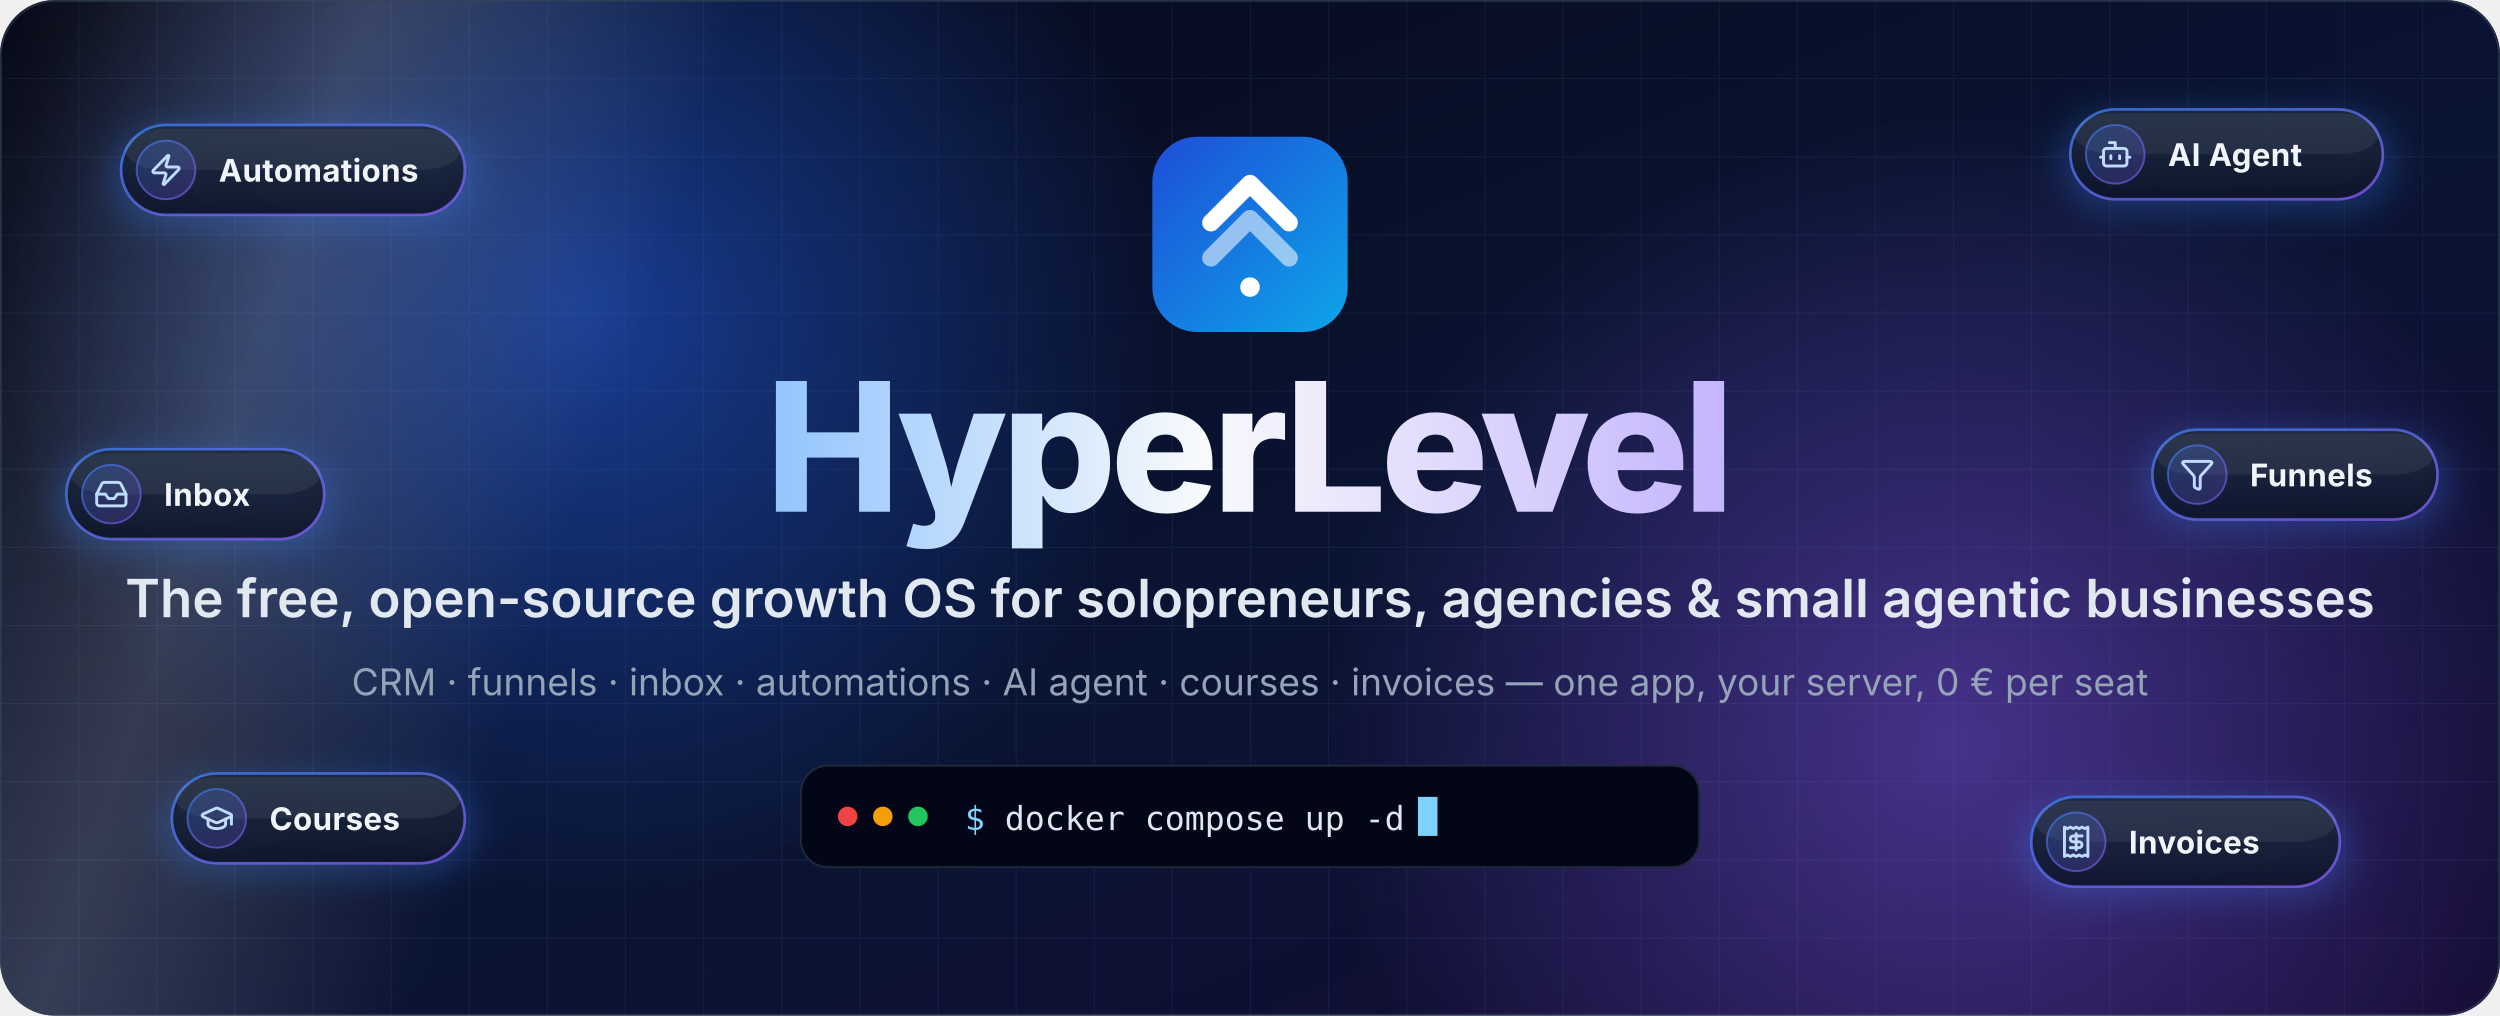
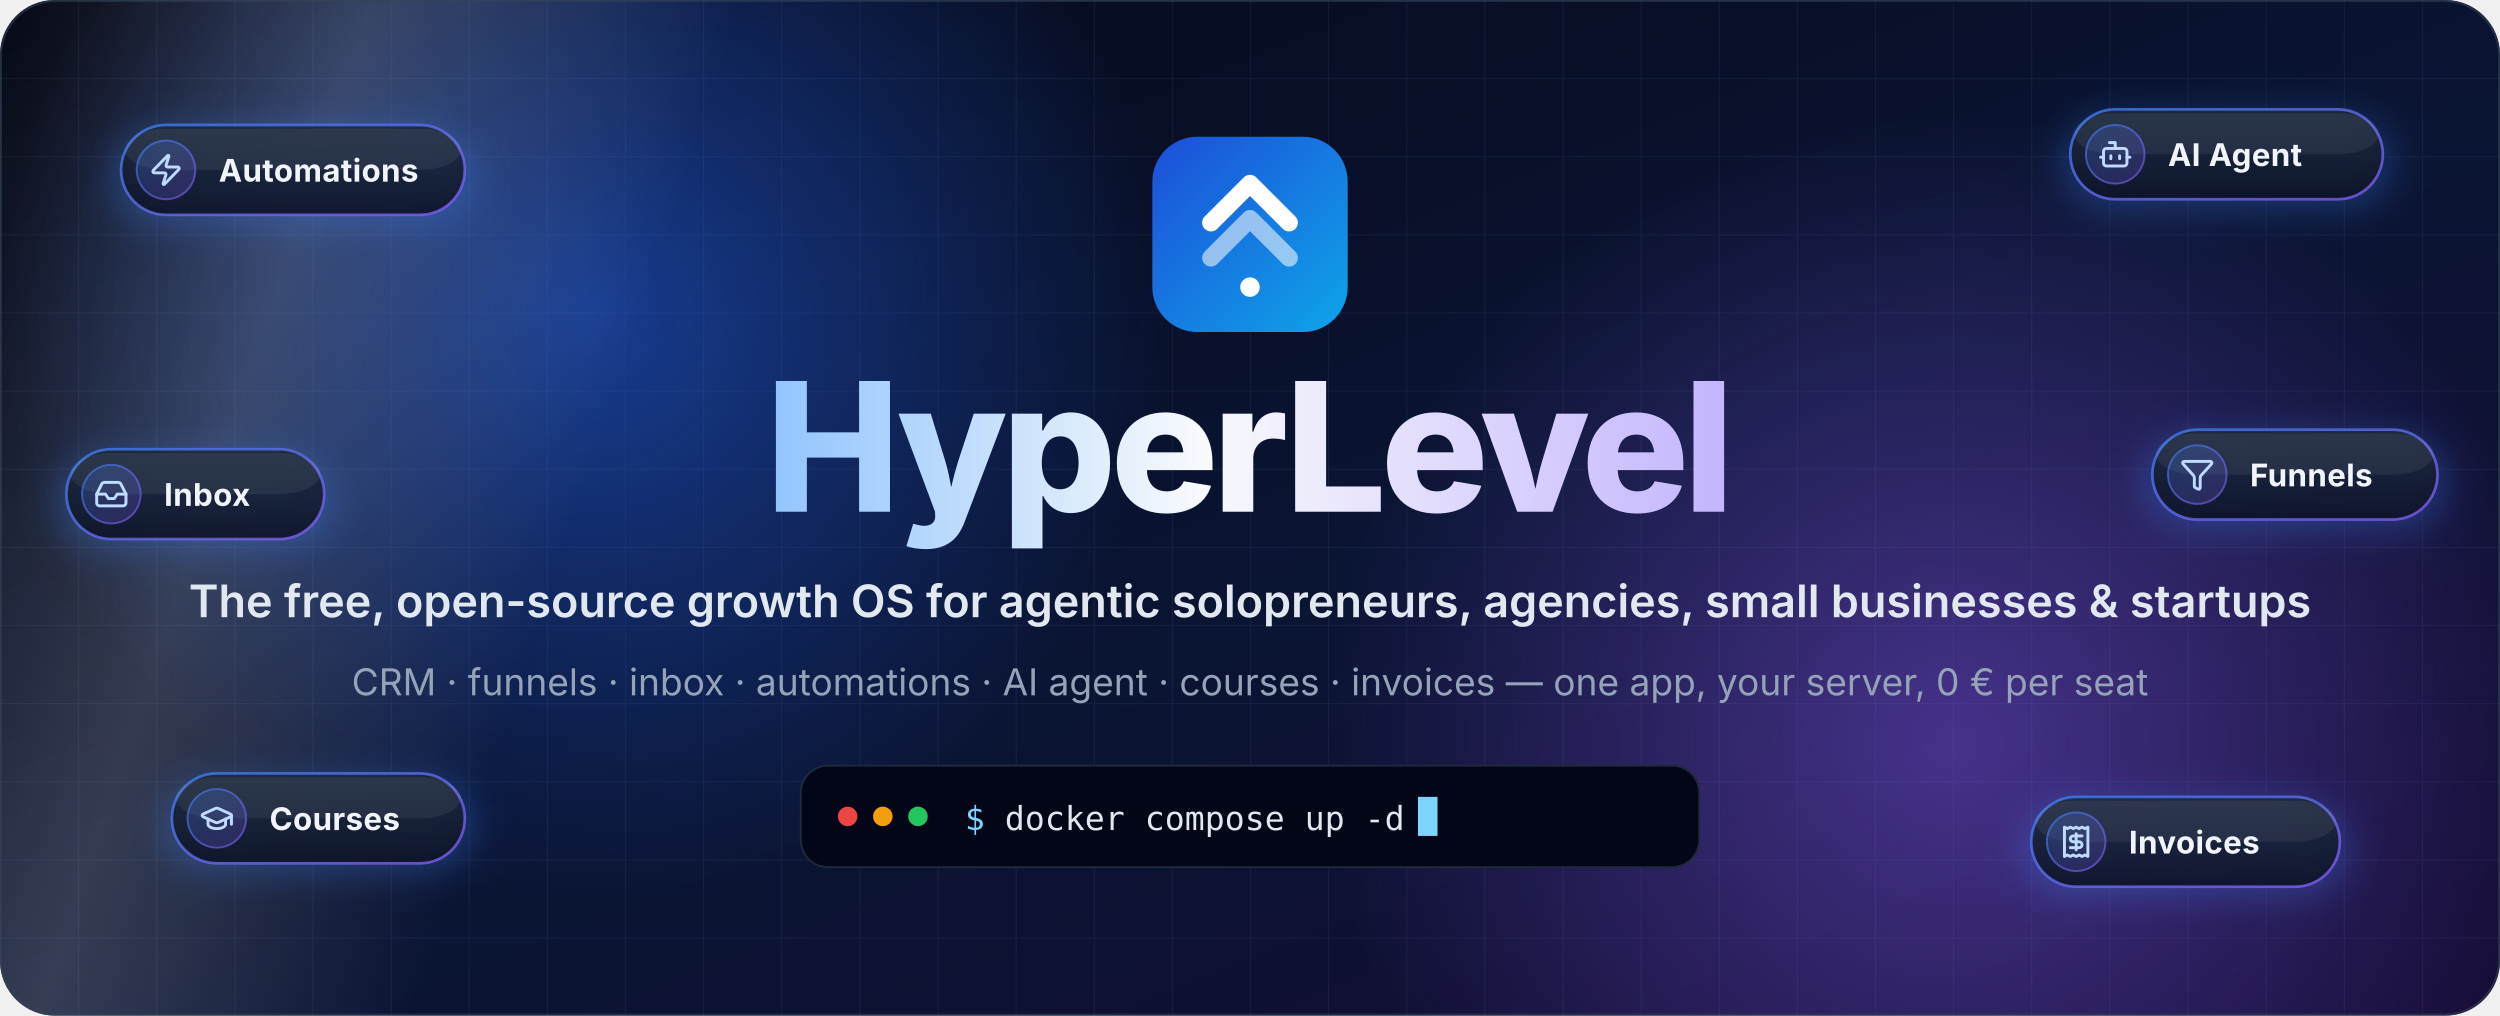
- <svg xmlns="http://www.w3.org/2000/svg" width="1280" height="520" viewBox="0 0 1280 520" role="img" aria-label="HyperLevel – the free, open-source growth OS for solopreneurs, agencies and small agentic businesses">
+ <svg xmlns="http://www.w3.org/2000/svg" width="1280" height="520" viewBox="0 0 1280 520" role="img" aria-label="HyperLevel – the free, open-source growth OS for agentic solopreneurs, agencies, small businesses and startups">
  <defs>
    <linearGradient id="bg" x1="0" y1="0" x2="1" y2="1">
      <stop offset="0" stop-color="#050816" />
      <stop offset=".55" stop-color="#0a1433" />
      <stop offset="1" stop-color="#140b33" />
    </linearGradient>
    <linearGradient id="mark" x1="0" y1="0" x2="1" y2="1">
      <stop offset="0" stop-color="#1d4ed8" />
      <stop offset="1" stop-color="#0ea5e9" />
    </linearGradient>
    <linearGradient id="word" x1="0" y1="0" x2="1" y2="0">
      <stop offset="0" stop-color="#93c5fd" />
      <stop offset=".45" stop-color="#f8fafc" />
      <stop offset="1" stop-color="#c4b5fd" />
    </linearGradient>
    <linearGradient id="shine" x1="0" y1="0" x2="1" y2="0">
      <stop offset="0" stop-color="#fff" stop-opacity="0" />
      <stop offset=".5" stop-color="#fff" stop-opacity=".18" />
      <stop offset="1" stop-color="#fff" stop-opacity="0" />
    </linearGradient>
    <radialGradient id="glowA" cx=".5" cy=".5" r=".5">
      <stop offset="0" stop-color="#2563eb" stop-opacity=".55" />
      <stop offset="1" stop-color="#2563eb" stop-opacity="0" />
    </radialGradient>
    <radialGradient id="glowB" cx=".5" cy=".5" r=".5">
      <stop offset="0" stop-color="#8b5cf6" stop-opacity=".45" />
      <stop offset="1" stop-color="#8b5cf6" stop-opacity="0" />
    </radialGradient>
    <pattern id="grid" width="40" height="40" patternUnits="userSpaceOnUse">
      <path d="M40 0H0V40" fill="none" stroke="#93c5fd" stroke-opacity=".07" stroke-width="1" />
    </pattern>
    <linearGradient id="brand" x1="0" y1="0" x2="1" y2="1">
      <stop offset="0" stop-color="#3b82f6" />
      <stop offset="1" stop-color="#8b5cf6" />
    </linearGradient>
    <linearGradient id="glass" x1="0" y1="0" x2="0" y2="1">
      <stop offset="0" stop-color="#1e293b" stop-opacity=".88" />
      <stop offset="1" stop-color="#0b1022" stop-opacity=".88" />
    </linearGradient>
    <filter id="soft" x="-50%" y="-80%" width="200%" height="260%">
      <feGaussianBlur stdDeviation="10" />
    </filter>
    <clipPath id="card">
      <rect width="1280" height="520" rx="28" />
    </clipPath>
    <style>
      .t { font-family: Inter, "Segoe UI", "Helvetica Neue", Helvetica, Arial, sans-serif; }
      .pulseA { animation: pulse 7s ease-in-out infinite; transform-origin: 300px 160px; }
      .pulseB { animation: pulse 9s ease-in-out infinite reverse; transform-origin: 1000px 380px; }
      @keyframes pulse { 0%,100% { transform: scale(1); opacity: .85 } 50% { transform: scale(1.18); opacity: 1 } }
      .float { animation: float 6s ease-in-out infinite; }
      .d1 { animation-delay: -1s } .d2 { animation-delay: -2s } .d3 { animation-delay: -3s } .d4 { animation-delay: -4s } .d5 { animation-delay: -5s }
      .halo { animation: halo 4s ease-in-out infinite; }
      @keyframes halo { 0%,100% { opacity: .6 } 50% { opacity: 1 } }
      @keyframes float { 0%,100% { transform: translateY(0) } 50% { transform: translateY(-10px) } }
      .sweep { animation: sweep 5.5s ease-in-out infinite; }
      @keyframes sweep { 0% { transform: translateX(-420px) } 60%,100% { transform: translateX(1400px) } }
      .rise { animation: rise 1.2s cubic-bezier(.2,.8,.2,1) both; }
      .r2 { animation-delay: .25s } .r3 { animation-delay: .5s }
      @keyframes rise { from { opacity: 0; transform: translateY(14px) } to { opacity: 1; transform: none } }
      .blink { animation: blink 1.1s steps(1) infinite; }
      @keyframes blink { 50% { opacity: 0 } }
      @media (prefers-reduced-motion: reduce) { .pulseA, .pulseB, .float, .sweep, .rise, .blink, .halo { animation: none } }
    </style>
  </defs>
  <g clip-path="url(#card)">
    <rect width="1280" height="520" fill="url(#bg)" />
    <rect width="1280" height="520" fill="url(#grid)" />
    <circle class="pulseA" cx="300" cy="160" r="300" fill="url(#glowA)" />
    <circle class="pulseB" cx="1000" cy="380" r="320" fill="url(#glowB)" />
    <g transform="skewX(-18)">
      <rect class="sweep" x="0" y="0" width="380" height="520" fill="url(#shine)" />
    </g>
    <g class="t">
      <g class="float">
        <rect class="halo" x="58" y="68" width="184" height="46" rx="23" fill="#3b82f6" opacity=".35" filter="url(#soft)" />
        <rect x="62" y="64" width="176" height="46" rx="23" fill="url(#glass)" stroke="url(#brand)" stroke-opacity=".75" stroke-width="1.4" />
        <rect x="64" y="66" width="172" height="21" rx="21" fill="#fff" opacity=".06" />
        <circle cx="85" cy="87" r="15" fill="url(#brand)" opacity=".22" />
        <circle cx="85" cy="87" r="15" fill="none" stroke="url(#brand)" stroke-opacity=".6" />
        <svg x="76" y="78" width="18" height="18" viewBox="0 0 24 24" fill="none" stroke="#bfdbfe" stroke-width="2" stroke-linecap="round" stroke-linejoin="round">
          <path d="M4 14a1 1 0 0 1-.78-1.63l9.9-10.2a.5.5 0 0 1 .86.46l-1.92 6.02A1 1 0 0 0 13 10h7a1 1 0 0 1 .78 1.63l-9.9 10.2a.5.5 0 0 1-.86-.46l1.92-6.02A1 1 0 0 0 11 14z" />
        </svg>
        <text x="112" y="93" font-size="16" font-weight="650" fill="#f1f5f9" letter-spacing=".2">Automations</text>
      </g>
      <g class="float d4">
        <rect class="halo" x="30" y="234" width="140" height="46" rx="23" fill="#3b82f6" opacity=".35" filter="url(#soft)" />
        <rect x="34" y="230" width="132" height="46" rx="23" fill="url(#glass)" stroke="url(#brand)" stroke-opacity=".75" stroke-width="1.4" />
        <rect x="36" y="232" width="128" height="21" rx="21" fill="#fff" opacity=".06" />
        <circle cx="57" cy="253" r="15" fill="url(#brand)" opacity=".22" />
        <circle cx="57" cy="253" r="15" fill="none" stroke="url(#brand)" stroke-opacity=".6" />
        <svg x="48" y="244" width="18" height="18" viewBox="0 0 24 24" fill="none" stroke="#bfdbfe" stroke-width="2" stroke-linecap="round" stroke-linejoin="round">
          <polyline points="22 12 16 12 14 15 10 15 8 12 2 12" />
          <path d="M5.45 5.11 2 12v6a2 2 0 0 0 2 2h16a2 2 0 0 0 2-2v-6l-3.45-6.89A2 2 0 0 0 16.76 4H7.24a2 2 0 0 0-1.79 1.11z" />
        </svg>
        <text x="84" y="259" font-size="16" font-weight="650" fill="#f1f5f9" letter-spacing=".2">Inbox</text>
      </g>
      <g class="float d2">
        <rect class="halo" x="84" y="400" width="158" height="46" rx="23" fill="#3b82f6" opacity=".35" filter="url(#soft)" />
        <rect x="88" y="396" width="150" height="46" rx="23" fill="url(#glass)" stroke="url(#brand)" stroke-opacity=".75" stroke-width="1.4" />
        <rect x="90" y="398" width="146" height="21" rx="21" fill="#fff" opacity=".06" />
        <circle cx="111" cy="419" r="15" fill="url(#brand)" opacity=".22" />
        <circle cx="111" cy="419" r="15" fill="none" stroke="url(#brand)" stroke-opacity=".6" />
        <svg x="102" y="410" width="18" height="18" viewBox="0 0 24 24" fill="none" stroke="#bfdbfe" stroke-width="2" stroke-linecap="round" stroke-linejoin="round">
          <path d="M21.42 10.92a1 1 0 0 0-.02-1.84L12.83 5.18a2 2 0 0 0-1.66 0L2.6 9.08a1 1 0 0 0 0 1.83l8.57 3.91a2 2 0 0 0 1.66 0z" />
          <path d="M22 10v6" />
          <path d="M6 12.5V16a6 3 0 0 0 12 0v-3.5" />
        </svg>
        <text x="138" y="425" font-size="16" font-weight="650" fill="#f1f5f9" letter-spacing=".2">Courses</text>
      </g>
      <g class="float d1">
        <rect class="halo" x="1056" y="60" width="168" height="46" rx="23" fill="#3b82f6" opacity=".35" filter="url(#soft)" />
        <rect x="1060" y="56" width="160" height="46" rx="23" fill="url(#glass)" stroke="url(#brand)" stroke-opacity=".75" stroke-width="1.4" />
        <rect x="1062" y="58" width="156" height="21" rx="21" fill="#fff" opacity=".06" />
        <circle cx="1083" cy="79" r="15" fill="url(#brand)" opacity=".22" />
        <circle cx="1083" cy="79" r="15" fill="none" stroke="url(#brand)" stroke-opacity=".6" />
        <svg x="1074" y="70" width="18" height="18" viewBox="0 0 24 24" fill="none" stroke="#bfdbfe" stroke-width="2" stroke-linecap="round" stroke-linejoin="round">
          <path d="M12 8V4H8" />
          <rect width="16" height="12" x="4" y="8" rx="2" />
          <path d="M2 14h2" />
          <path d="M20 14h2" />
          <path d="M15 13v2" />
          <path d="M9 13v2" />
        </svg>
        <text x="1110" y="85" font-size="16" font-weight="650" fill="#f1f5f9" letter-spacing=".2">AI Agent</text>
      </g>
      <g class="float d3">
        <rect class="halo" x="1098" y="224" width="154" height="46" rx="23" fill="#3b82f6" opacity=".35" filter="url(#soft)" />
        <rect x="1102" y="220" width="146" height="46" rx="23" fill="url(#glass)" stroke="url(#brand)" stroke-opacity=".75" stroke-width="1.4" />
        <rect x="1104" y="222" width="142" height="21" rx="21" fill="#fff" opacity=".06" />
        <circle cx="1125" cy="243" r="15" fill="url(#brand)" opacity=".22" />
        <circle cx="1125" cy="243" r="15" fill="none" stroke="url(#brand)" stroke-opacity=".6" />
        <svg x="1116" y="234" width="18" height="18" viewBox="0 0 24 24" fill="none" stroke="#bfdbfe" stroke-width="2" stroke-linecap="round" stroke-linejoin="round">
          <path d="M10 20a1 1 0 0 0 .55.89l2 1A1 1 0 0 0 14 21v-7a2 2 0 0 1 .52-1.34L21.74 4.67A1 1 0 0 0 21 3H3a1 1 0 0 0-.74 1.67l7.22 7.99A2 2 0 0 1 10 14z" />
        </svg>
        <text x="1152" y="249" font-size="16" font-weight="650" fill="#f1f5f9" letter-spacing=".2">Funnels</text>
      </g>
      <g class="float d5">
        <rect class="halo" x="1036" y="412" width="166" height="46" rx="23" fill="#3b82f6" opacity=".35" filter="url(#soft)" />
        <rect x="1040" y="408" width="158" height="46" rx="23" fill="url(#glass)" stroke="url(#brand)" stroke-opacity=".75" stroke-width="1.4" />
        <rect x="1042" y="410" width="154" height="21" rx="21" fill="#fff" opacity=".06" />
        <circle cx="1063" cy="431" r="15" fill="url(#brand)" opacity=".22" />
        <circle cx="1063" cy="431" r="15" fill="none" stroke="url(#brand)" stroke-opacity=".6" />
        <svg x="1054" y="422" width="18" height="18" viewBox="0 0 24 24" fill="none" stroke="#bfdbfe" stroke-width="2" stroke-linecap="round" stroke-linejoin="round">
          <path d="M4 2v20l2-1 2 1 2-1 2 1 2-1 2 1 2-1 2 1V2l-2 1-2-1-2 1-2-1-2 1-2-1-2 1Z" />
          <path d="M16 8h-6a2 2 0 1 0 0 4h4a2 2 0 1 1 0 4H8" />
          <path d="M12 17.5v-11" />
        </svg>
        <text x="1090" y="437" font-size="16" font-weight="650" fill="#f1f5f9" letter-spacing=".2">Invoices</text>
      </g>
    </g>
    <g transform="translate(590 70)">
      <g>
        <rect width="100" height="100" rx="23" fill="url(#mark)" />
        <g fill="none" stroke="#fff" stroke-width="9" stroke-linecap="round" stroke-linejoin="round">
          <path d="M30 44 L50 24 L70 44" />
          <path d="M30 62 L50 42 L70 62" stroke-opacity=".55" />
        </g>
        <circle cx="50" cy="77" r="5" fill="#fff" />
      </g>
    </g>
    <text class="t" x="640" y="262" text-anchor="middle" font-size="92" font-weight="800" letter-spacing="-3" fill="url(#word)">HyperLevel</text>
-     <text class="t" x="640" y="316" text-anchor="middle" font-size="27" font-weight="600" fill="#e2e8f0">The free, open-source growth OS for solopreneurs, agencies &amp; small agentic businesses</text>
+     <text class="t" x="640" y="316" text-anchor="middle" font-size="23" font-weight="600" fill="#e2e8f0">The free, open-source growth OS for agentic solopreneurs, agencies, small businesses &amp; startups</text>
    <text class="t" x="640" y="356" text-anchor="middle" font-size="19" fill="#94a3b8">CRM · funnels · inbox · automations · AI agent · courses · invoices — one app, your server, 0 € per seat</text>
    <g transform="translate(410 392)">
      <g class="t">
        <rect width="460" height="52" rx="14" fill="#020617" stroke="#1e293b" />
        <circle cx="24" cy="26" r="5" fill="#ef4444" />
        <circle cx="42" cy="26" r="5" fill="#f59e0b" />
        <circle cx="60" cy="26" r="5" fill="#22c55e" />
        <text x="84" y="33" font-family="'JetBrains Mono', 'SFMono-Regular', Menlo, Consolas, monospace" font-size="17" fill="#7dd3fc">$ <tspan fill="#e2e8f0">docker compose up -d</tspan>
        </text>
        <rect class="blink" x="316" y="16" width="10" height="20" fill="#7dd3fc" />
      </g>
    </g>
  </g>
  <rect x=".5" y=".5" width="1279" height="519" rx="28" fill="none" stroke="#334155" stroke-opacity=".6" />
</svg>
